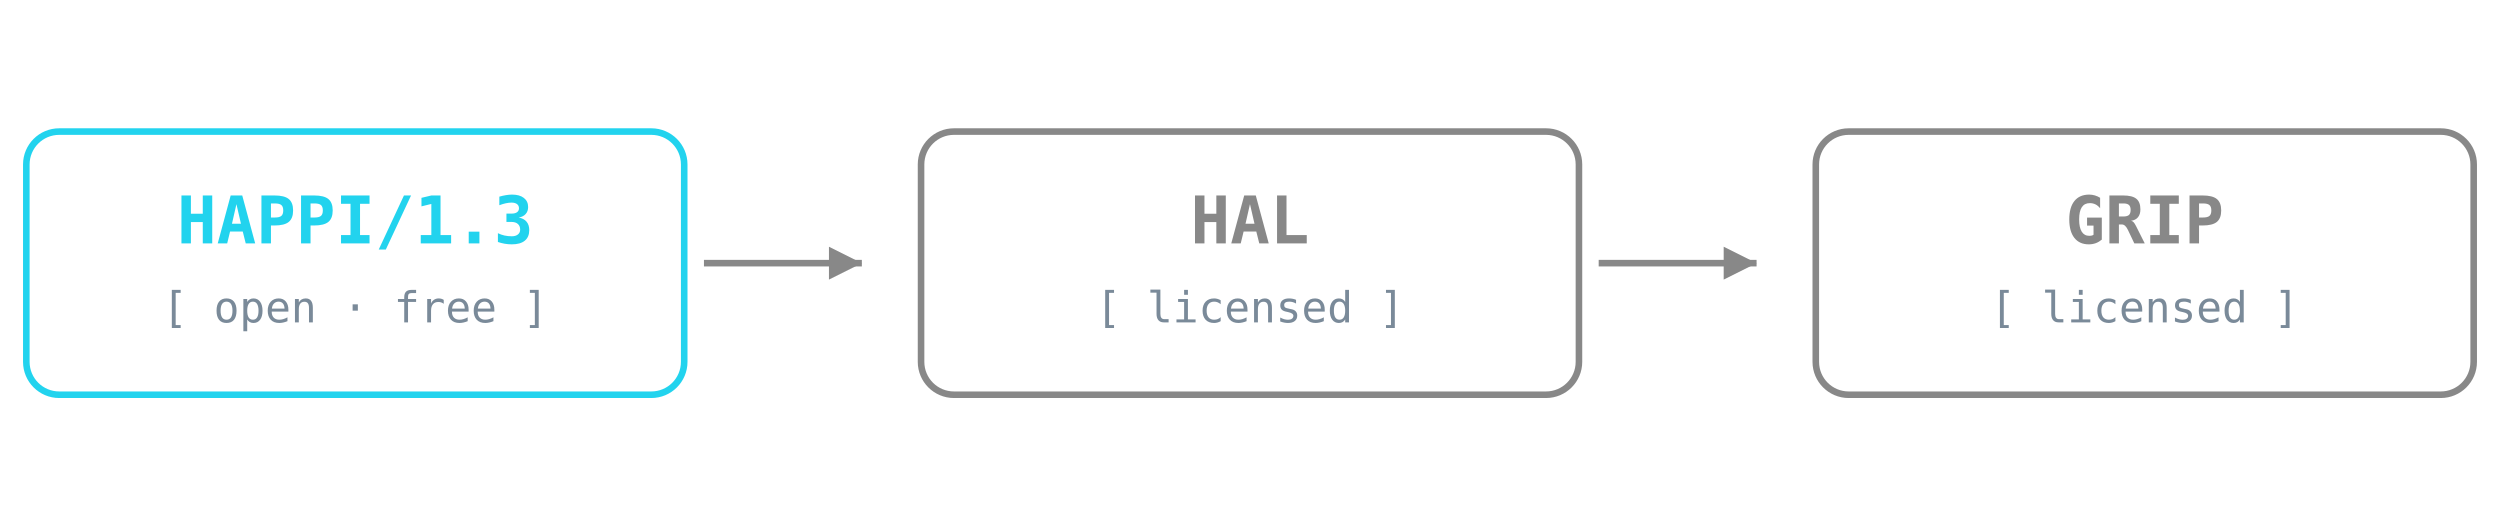
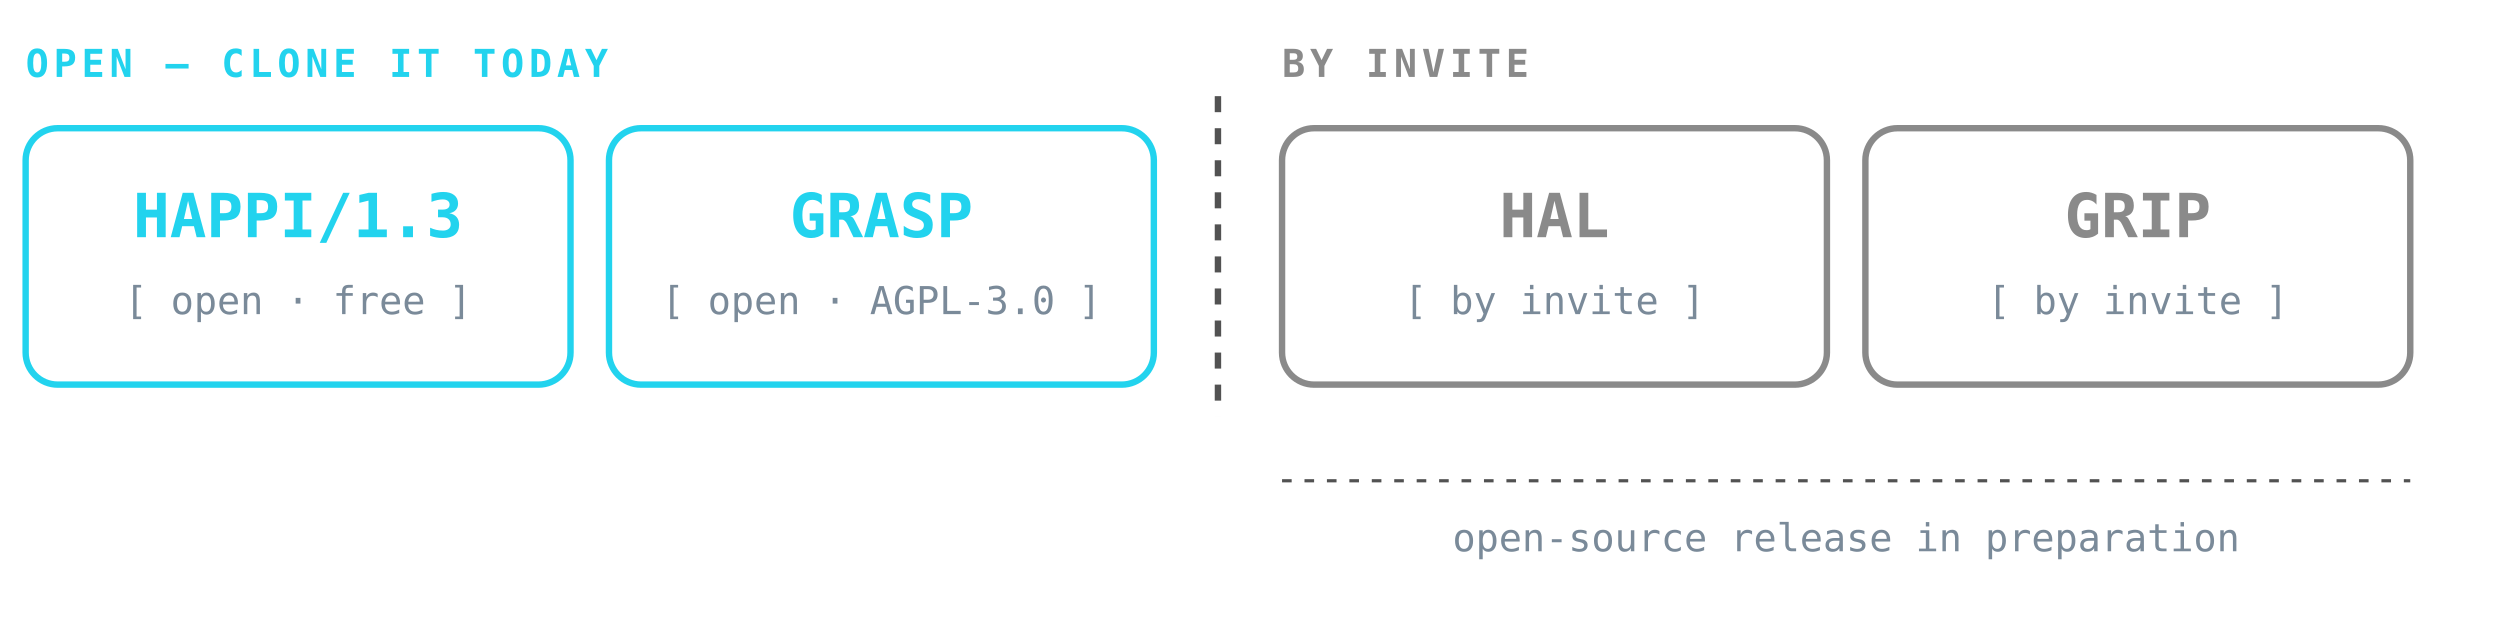
- <svg xmlns="http://www.w3.org/2000/svg" viewBox="0 0 760 160" font-family="ui-monospace,'JetBrains Mono',monospace" fill="none" role="img" aria-label="Open-core seam: HAPPI/1.3 is open and free; HAL and GRIP are licensed.">
-   <rect x="8" y="40" width="200" height="80" rx="10" stroke="#22d3ee" stroke-width="2" />
-   <text x="108" y="74" fill="#22d3ee" font-size="20" font-weight="700" text-anchor="middle">HAPPI/1.3</text>
-   <text x="108" y="98" fill="#7a8a99" font-size="13" text-anchor="middle">[ open · free ]</text>
-   <path d="M214 80 H262" stroke="#888" stroke-width="2" />
-   <path d="M262 80 l-10 -5 v10 z" fill="#888" />
-   <rect x="280" y="40" width="200" height="80" rx="10" stroke="#888" stroke-width="2" />
-   <text x="380" y="74" fill="#888" font-size="20" font-weight="700" text-anchor="middle">HAL</text>
-   <text x="380" y="98" fill="#7a8a99" font-size="13" text-anchor="middle">[ licensed ]</text>
-   <path d="M486 80 H534" stroke="#888" stroke-width="2" />
-   <path d="M534 80 l-10 -5 v10 z" fill="#888" />
-   <rect x="552" y="40" width="200" height="80" rx="10" stroke="#888" stroke-width="2" />
-   <text x="652" y="74" fill="#888" font-size="20" font-weight="700" text-anchor="middle">GRIP</text>
-   <text x="652" y="98" fill="#7a8a99" font-size="13" text-anchor="middle">[ licensed ]</text>
+ <svg xmlns="http://www.w3.org/2000/svg" viewBox="0 0 780 200" font-family="ui-monospace,'JetBrains Mono',monospace" fill="none" role="img" aria-label="The open-core seam. Open and free: HAPPI/1.3, and GRASP under AGPL-3.0. By invitation while the open-source release is in preparation: HAL and GRIP.">
+   <text x="8" y="24" fill="#22d3ee" font-size="12" font-weight="700" letter-spacing="1.5">OPEN — CLONE IT TODAY</text>
+   <text x="400" y="24" fill="#8a8a8a" font-size="12" font-weight="700" letter-spacing="1.5">BY INVITE</text>
+   <rect x="8" y="40" width="170" height="80" rx="10" stroke="#22d3ee" stroke-width="2" />
+   <text x="93" y="74" fill="#22d3ee" font-size="19" font-weight="700" text-anchor="middle">HAPPI/1.3</text>
+   <text x="93" y="98" fill="#7a8a99" font-size="12" text-anchor="middle">[ open · free ]</text>
+   <rect x="190" y="40" width="170" height="80" rx="10" stroke="#22d3ee" stroke-width="2" />
+   <text x="275" y="74" fill="#22d3ee" font-size="19" font-weight="700" text-anchor="middle">GRASP</text>
+   <text x="275" y="98" fill="#7a8a99" font-size="12" text-anchor="middle">[ open · AGPL-3.0 ]</text>
+   <path d="M380 30 V130" stroke="#525252" stroke-width="2" stroke-dasharray="5 5" />
+   <rect x="400" y="40" width="170" height="80" rx="10" stroke="#8a8a8a" stroke-width="2" />
+   <text x="485" y="74" fill="#8a8a8a" font-size="19" font-weight="700" text-anchor="middle">HAL</text>
+   <text x="485" y="98" fill="#7a8a99" font-size="12" text-anchor="middle">[ by invite ]</text>
+   <rect x="582" y="40" width="170" height="80" rx="10" stroke="#8a8a8a" stroke-width="2" />
+   <text x="667" y="74" fill="#8a8a8a" font-size="19" font-weight="700" text-anchor="middle">GRIP</text>
+   <text x="667" y="98" fill="#7a8a99" font-size="12" text-anchor="middle">[ by invite ]</text>
+   <path d="M400 150 H752" stroke="#525252" stroke-width="1" stroke-dasharray="3 4" />
+   <text x="576" y="172" fill="#7a8a99" font-size="12" text-anchor="middle">open-source release in preparation</text>
</svg>
